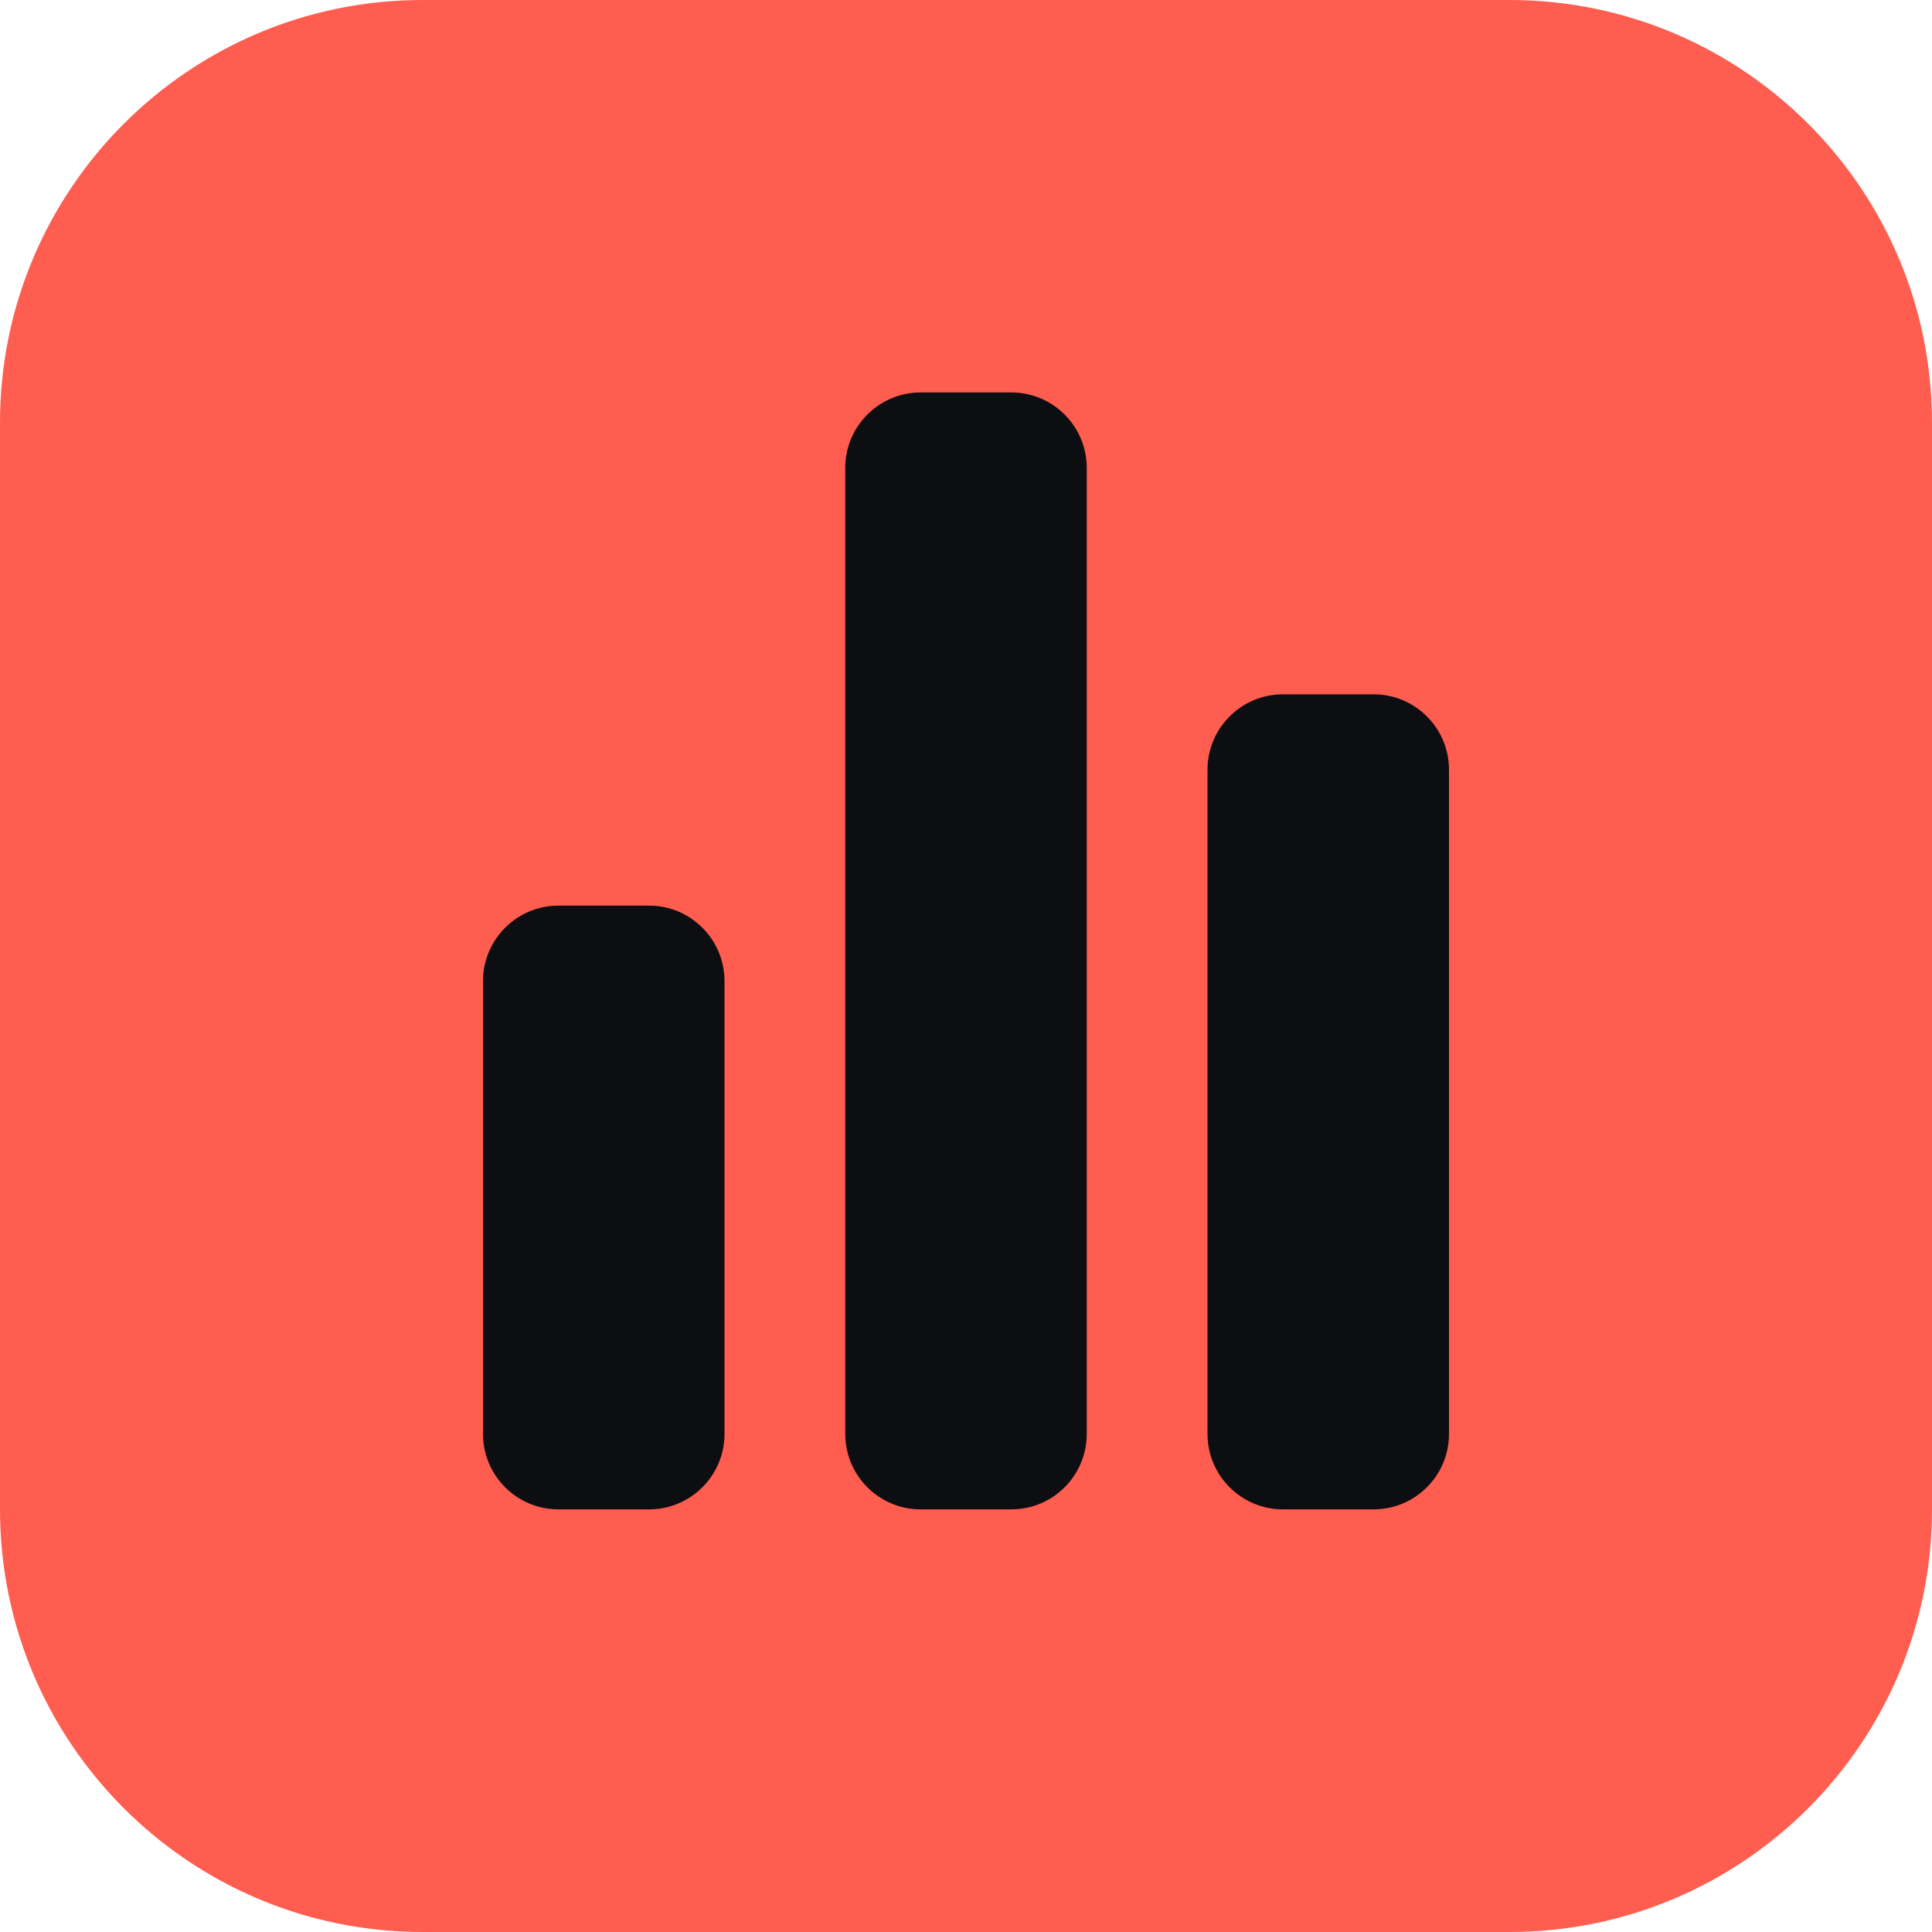
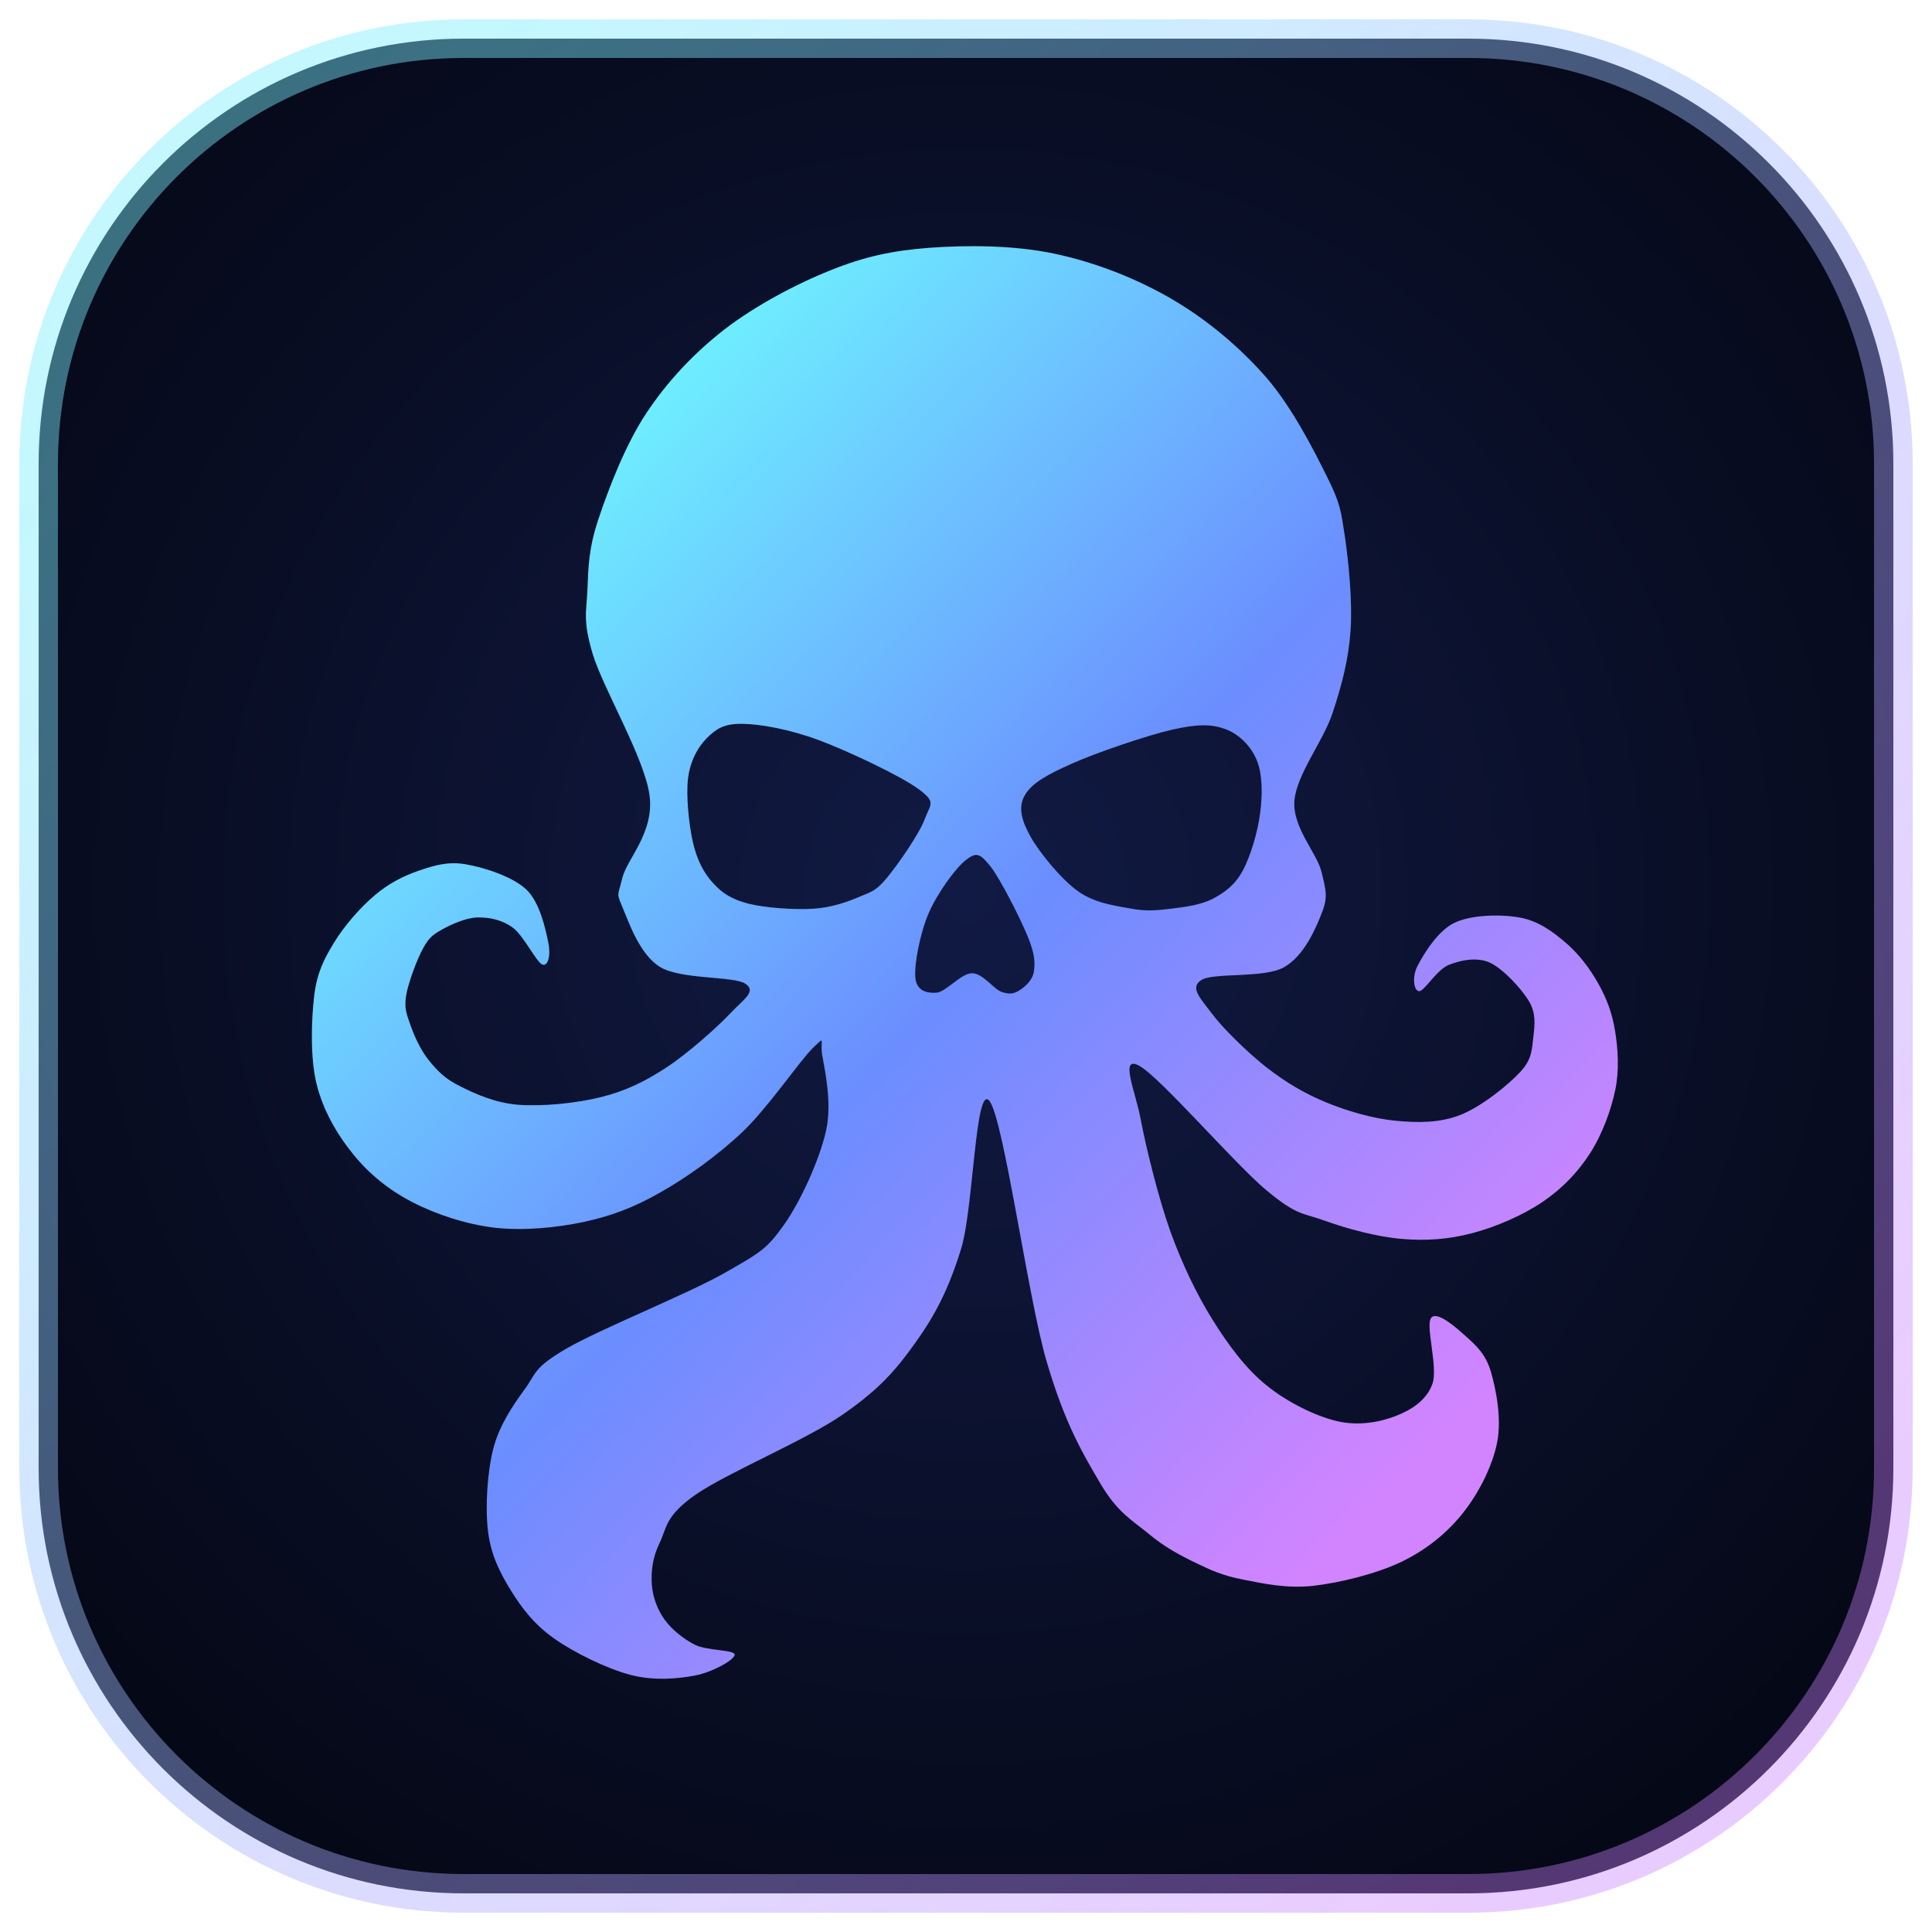
- <svg xmlns="http://www.w3.org/2000/svg" viewBox="0 0 64 64">
-   <rect width="64" height="64" rx="14" fill="#ff5d4f" />
-   <g fill="#0d0e11">
-     <rect x="16" y="30" width="8" height="20" rx="2.5" />
-     <rect x="28" y="13" width="8" height="37" rx="2.5" />
-     <rect x="40" y="23" width="8" height="27" rx="2.5" />
+ <svg xmlns="http://www.w3.org/2000/svg" viewBox="0 0 100 100" fill="none">
+   <defs>
+     <radialGradient id="bg" cx="50%" cy="46%" r="62%">
+       <stop offset="0%" stop-color="#111a44" />
+       <stop offset="100%" stop-color="#050816" />
+     </radialGradient>
+     <linearGradient id="prism" x1="18%" y1="15%" x2="84%" y2="85%">
+       <stop offset="0%" stop-color="#6ef3ff" />
+       <stop offset="50%" stop-color="#6b8dff" />
+       <stop offset="100%" stop-color="#d284ff" />
+     </linearGradient>
+     <linearGradient id="rim" x1="12%" y1="12%" x2="88%" y2="88%">
+       <stop offset="0%" stop-color="#7ceeff" stop-opacity="0.45" />
+       <stop offset="100%" stop-color="#c980ff" stop-opacity="0.4" />
+     </linearGradient>
+   </defs>
+   <rect x="2" y="2" width="96" height="96" rx="22" fill="url(#bg)" stroke="url(#rim)" stroke-width="2" />
+   <g transform="translate(11 11) scale(0.78)">
+     <path fill="url(#prism)" fill-rule="evenodd" d="M47.57 2.34C50.05 2.16 53.18 2.16 55.86 2.73C58.54 3.29 61.33 4.38 63.67 5.75C66.02 7.12 68.20 8.97 69.92 10.94C71.64 12.92 73.11 15.82 73.98 17.58C74.85 19.33 74.88 19.79 75.14 21.48C75.39 23.18 75.65 25.78 75.52 27.73C75.38 29.69 74.95 31.32 74.33 33.20C73.71 35.09 71.92 37.30 71.79 39.06C71.67 40.82 73.29 42.51 73.59 43.75C73.89 44.99 74.03 45.43 73.61 46.48C73.20 47.54 72.42 49.35 71.09 50.09C69.76 50.83 66.43 50.42 65.62 50.93C64.82 51.43 65.57 52.16 66.29 53.12C67.00 54.09 68.66 55.72 69.92 56.71C71.18 57.69 72.40 58.43 73.83 59.02C75.26 59.62 77.02 60.13 78.52 60.27C80.01 60.41 81.43 60.42 82.81 59.88C84.19 59.34 85.98 57.90 86.78 57.03C87.59 56.17 87.55 55.47 87.65 54.69C87.74 53.91 87.84 53.16 87.36 52.34C86.88 51.53 85.65 50.19 84.77 49.78C83.88 49.38 82.81 49.62 82.03 49.93C81.25 50.24 80.42 51.66 80.08 51.67C79.73 51.68 79.57 50.76 79.96 50.00C80.35 49.24 81.30 47.66 82.42 47.13C83.55 46.59 85.49 46.56 86.72 46.78C87.95 46.99 88.91 47.70 89.78 48.44C90.65 49.17 91.42 50.20 91.96 51.17C92.51 52.15 92.88 53.12 93.07 54.30C93.26 55.47 93.36 56.85 93.09 58.20C92.81 59.56 92.21 61.19 91.41 62.43C90.61 63.67 89.58 64.76 88.28 65.64C86.98 66.53 85.16 67.32 83.59 67.73C82.03 68.14 80.53 68.25 78.91 68.11C77.28 67.97 75.33 67.45 73.83 66.91C72.33 66.37 71.97 66.58 69.92 64.87C67.87 63.16 62.92 57.43 61.53 56.64C60.14 55.85 61.25 58.33 61.59 60.16C61.93 61.98 62.76 65.36 63.55 67.58C64.35 69.79 65.28 71.73 66.34 73.44C67.40 75.14 68.54 76.69 69.92 77.81C71.30 78.94 73.18 79.86 74.61 80.20C76.04 80.54 77.46 80.27 78.52 79.86C79.57 79.45 80.56 78.82 80.95 77.73C81.34 76.65 80.48 73.88 80.86 73.36C81.23 72.84 82.54 74.00 83.20 74.60C83.87 75.20 84.50 75.78 84.84 76.95C85.18 78.13 85.56 80.08 85.24 81.64C84.93 83.20 84.01 85.01 82.95 86.33C81.90 87.64 80.56 88.73 78.91 89.53C77.26 90.33 74.80 90.93 73.05 91.13C71.29 91.33 69.66 90.97 68.36 90.71C67.06 90.46 66.28 90.11 65.23 89.60C64.19 89.10 63.16 88.55 62.11 87.67C61.06 86.80 60.07 86.29 58.94 84.38C57.81 82.46 56.56 80.41 55.33 76.17C54.10 71.94 52.51 60.20 51.56 58.96C50.62 57.73 50.50 66.08 49.68 68.75C48.86 71.42 47.96 73.16 46.64 75.00C45.33 76.84 44.23 78.10 41.80 79.78C39.36 81.47 34.05 83.68 32.03 85.10C30.01 86.52 30.15 87.30 29.67 88.28C29.19 89.27 29.10 90.17 29.15 91.02C29.21 91.86 29.51 92.69 29.99 93.36C30.47 94.03 31.25 94.66 32.03 95.05C32.81 95.44 34.65 95.37 34.65 95.70C34.65 96.04 33.18 96.86 32.03 97.08C30.88 97.30 29.30 97.45 27.73 97.04C26.17 96.63 23.98 95.56 22.66 94.62C21.33 93.68 20.51 92.59 19.78 91.41C19.05 90.22 18.47 89.06 18.28 87.50C18.09 85.94 18.23 83.59 18.63 82.03C19.04 80.47 19.89 79.23 20.69 78.12C21.50 77.02 21.27 76.68 23.48 75.39C25.70 74.10 31.58 71.74 33.98 70.37C36.39 69.00 36.79 68.76 37.91 67.19C39.03 65.62 40.29 62.83 40.71 60.94C41.14 59.05 40.60 56.78 40.45 55.86C40.31 54.94 40.73 54.58 39.84 55.44C38.96 56.30 36.85 59.42 35.16 61.02C33.46 62.62 31.45 64.05 29.69 65.04C27.93 66.04 26.43 66.60 24.61 66.99C22.79 67.37 20.64 67.58 18.75 67.37C16.86 67.15 14.85 66.49 13.28 65.68C11.71 64.87 10.40 63.81 9.34 62.50C8.27 61.19 7.33 59.57 6.90 57.81C6.47 56.05 6.56 53.52 6.75 51.95C6.95 50.39 7.40 49.54 8.07 48.44C8.74 47.33 9.82 46.11 10.76 45.31C11.69 44.52 12.66 44.03 13.67 43.68C14.68 43.34 15.60 43.04 16.80 43.25C17.99 43.45 19.91 44.06 20.82 44.92C21.74 45.79 22.11 47.61 22.28 48.44C22.46 49.27 22.27 50.06 21.88 49.90C21.48 49.73 20.64 47.97 19.92 47.45C19.21 46.93 18.36 46.76 17.58 46.78C16.80 46.80 15.84 47.24 15.23 47.58C14.63 47.92 14.37 48.10 13.97 48.83C13.57 49.56 12.99 51.11 12.85 51.95C12.71 52.80 12.88 53.19 13.13 53.91C13.38 54.62 13.80 55.57 14.35 56.25C14.90 56.93 15.41 57.48 16.41 57.97C17.40 58.47 18.75 59.09 20.31 59.21C21.88 59.33 24.15 59.11 25.78 58.70C27.41 58.29 28.65 57.69 30.08 56.76C31.51 55.83 33.50 54.06 34.38 53.12C35.26 52.19 36.13 51.68 35.35 51.17C34.57 50.66 31.05 50.91 29.69 50.06C28.33 49.22 27.62 47.08 27.20 46.09C26.79 45.11 26.90 45.38 27.20 44.14C27.50 42.90 29.33 41.15 29.00 38.67C28.67 36.20 25.92 31.58 25.23 29.30C24.55 27.02 24.82 26.50 24.88 25.00C24.94 23.50 24.96 22.27 25.62 20.31C26.27 18.36 27.41 15.37 28.81 13.28C30.20 11.19 31.95 9.33 33.98 7.75C36.02 6.18 38.75 4.73 41.02 3.83C43.28 2.92 45.10 2.53 47.57 2.34Z M35.16 33.93C33.92 33.91 33.41 34.28 32.81 34.87C32.21 35.47 31.72 36.35 31.56 37.50C31.41 38.65 31.61 40.63 31.88 41.80C32.15 42.96 32.59 43.81 33.20 44.48C33.81 45.16 34.44 45.57 35.55 45.86C36.65 46.14 38.61 46.28 39.84 46.20C41.08 46.13 42.15 45.74 42.97 45.39C43.79 45.05 44.04 45.00 44.76 44.14C45.47 43.28 46.92 41.21 47.27 40.23C47.63 39.26 48.05 39.15 46.88 38.28C45.71 37.41 42.19 35.74 40.23 35.01C38.28 34.29 36.39 33.95 35.16 33.93Z M63.67 34.32C61.98 34.71 58.66 35.84 57.03 36.57C55.40 37.29 54.36 37.87 53.90 38.67C53.44 39.48 53.69 40.35 54.28 41.41C54.87 42.47 56.31 44.23 57.42 45.03C58.53 45.83 59.90 46.00 60.94 46.19C61.98 46.39 62.76 46.30 63.67 46.19C64.58 46.08 65.62 45.94 66.41 45.52C67.19 45.10 67.84 44.63 68.36 43.68C68.88 42.73 69.37 41.07 69.52 39.84C69.68 38.62 69.68 37.26 69.29 36.33C68.90 35.40 68.12 34.61 67.19 34.27C66.25 33.94 65.36 33.94 63.67 34.32Z M50.00 42.96C49.32 43.48 48.09 45.18 47.53 46.48C46.96 47.79 46.55 49.90 46.64 50.78C46.72 51.66 47.42 51.82 48.05 51.77C48.67 51.72 49.67 50.49 50.39 50.48C51.11 50.47 51.82 51.52 52.34 51.71C52.86 51.90 53.16 51.85 53.52 51.63C53.87 51.41 54.40 50.99 54.50 50.39C54.59 49.79 54.58 49.22 54.10 48.05C53.62 46.88 52.28 44.21 51.60 43.36C50.91 42.51 50.68 42.44 50.00 42.96Z" />
  </g>
</svg>
